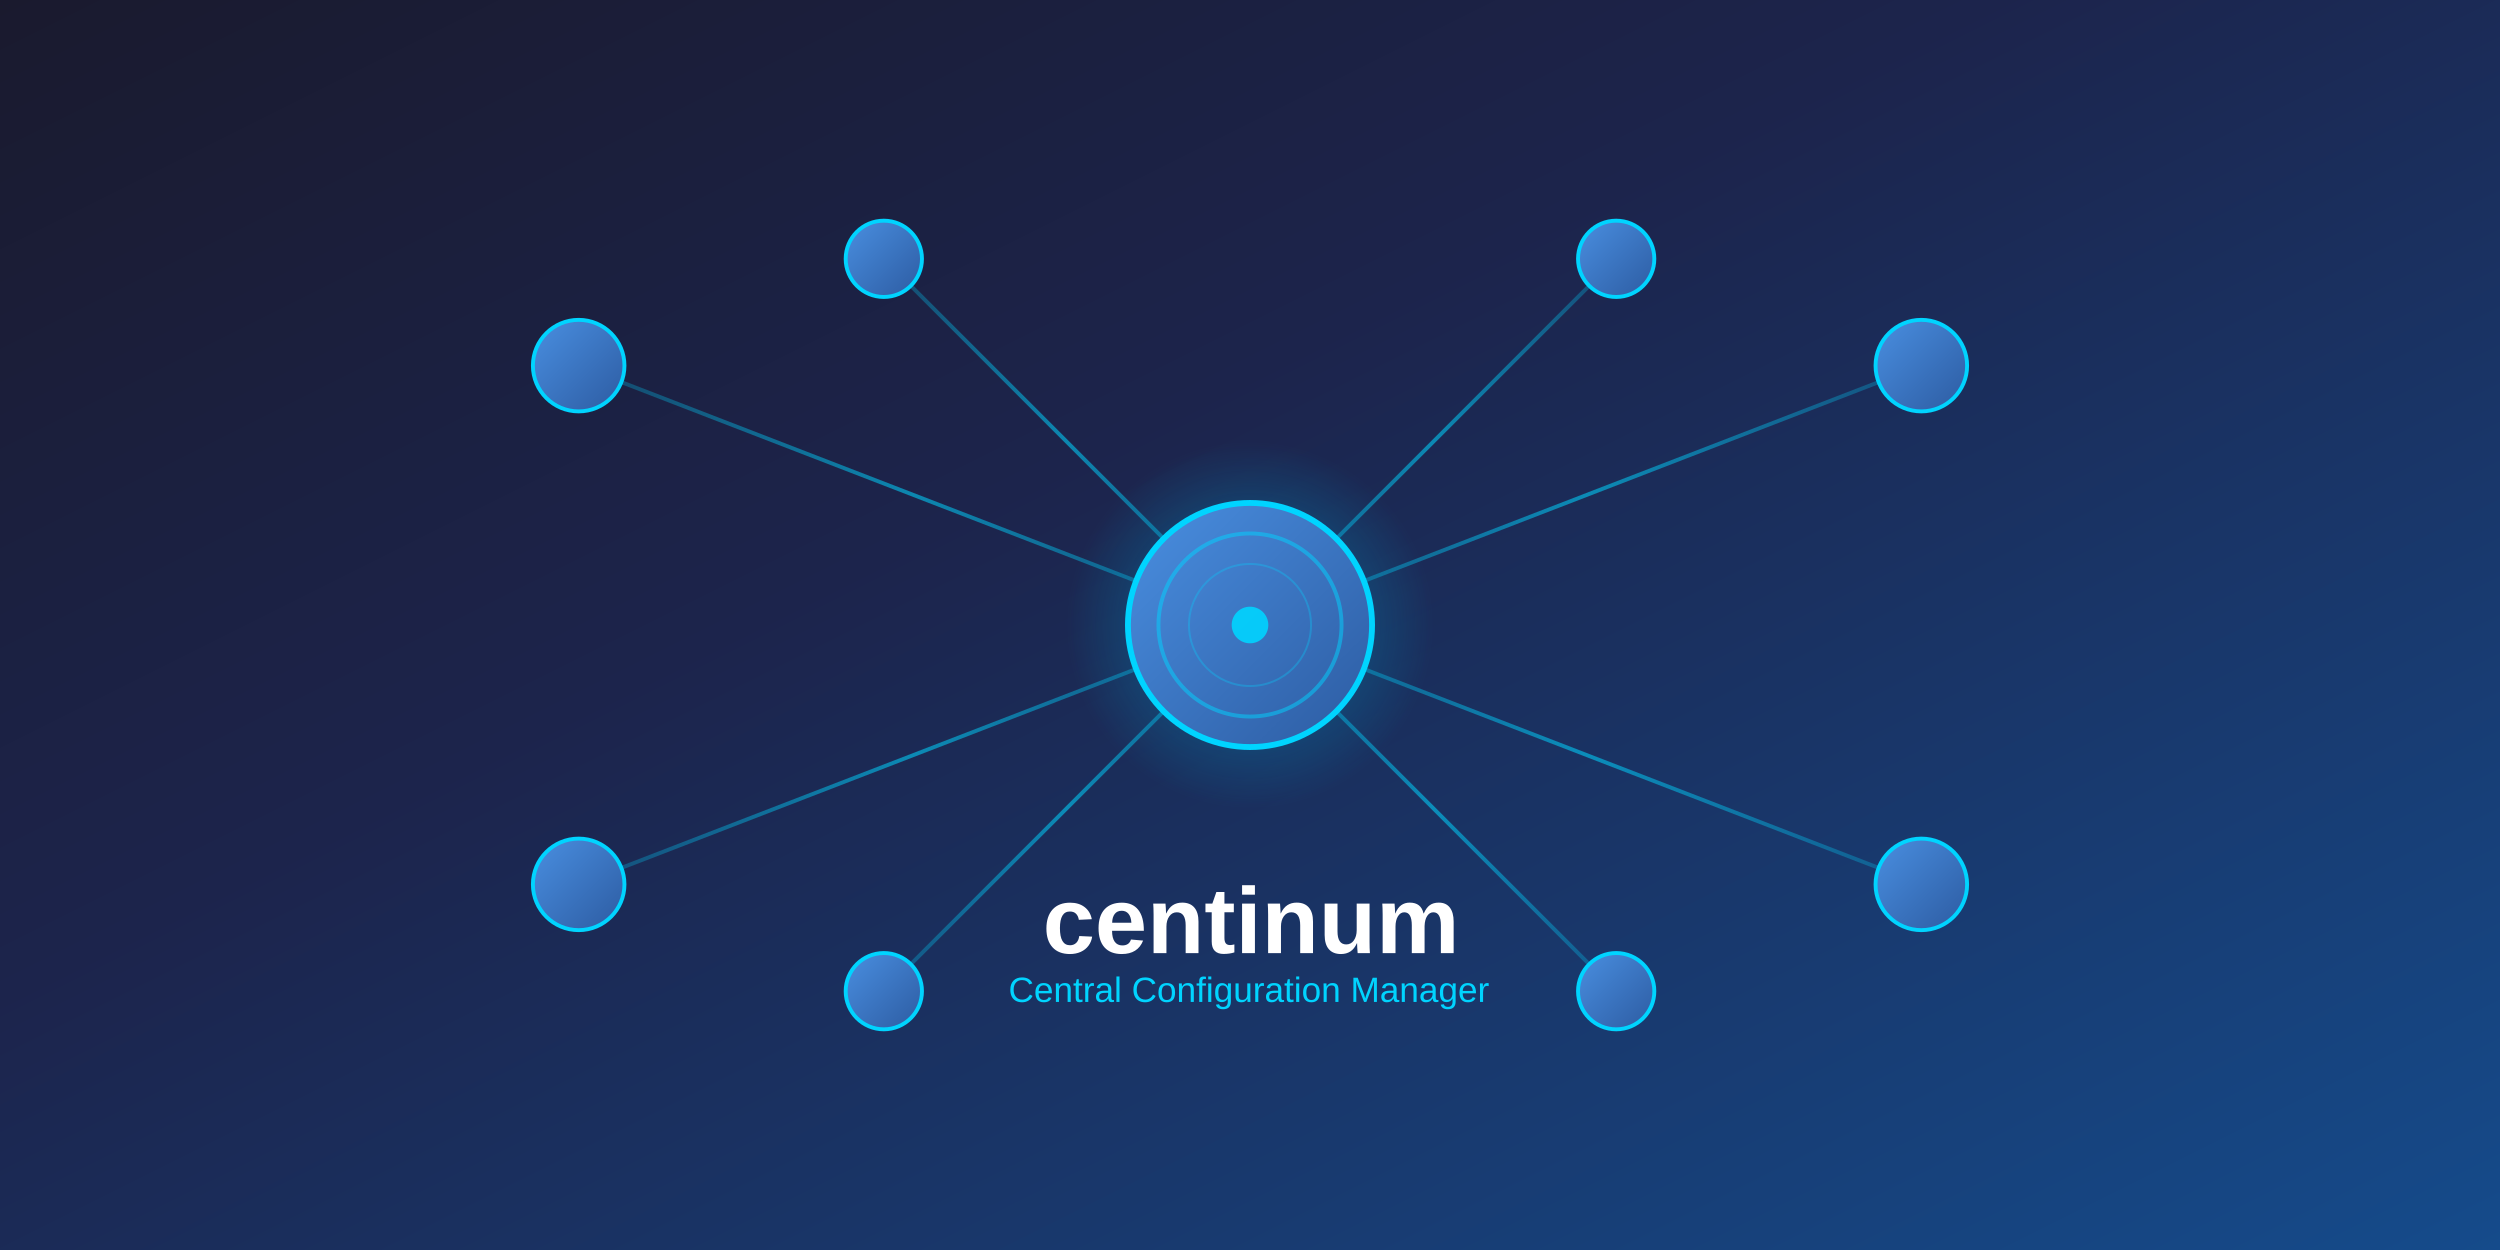
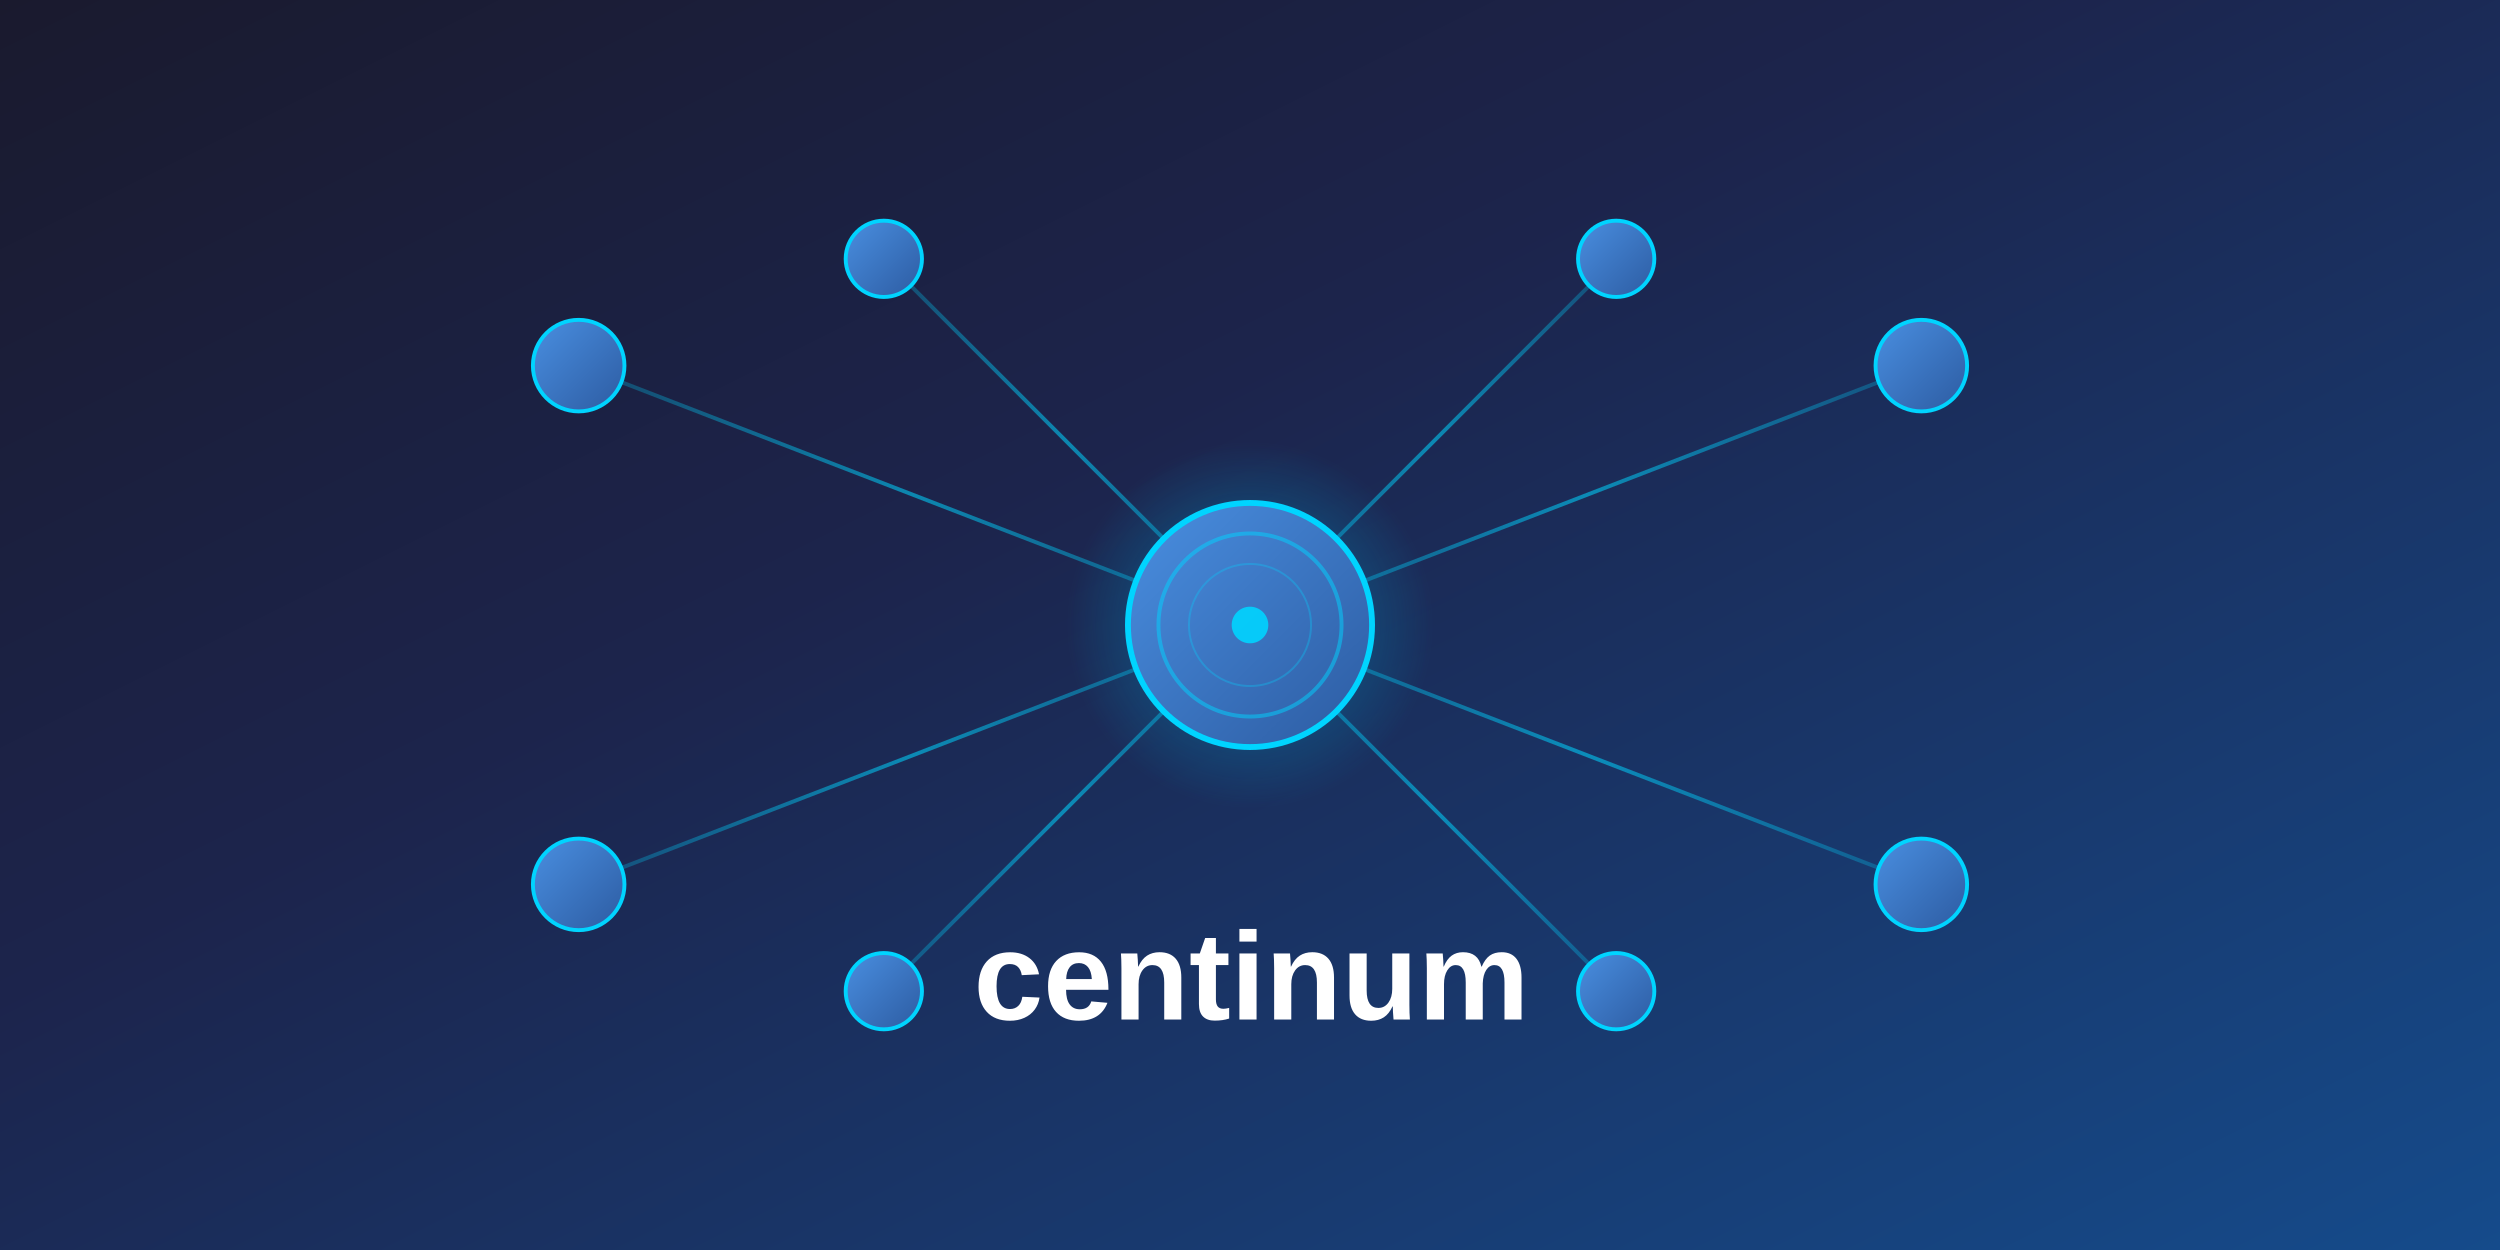
<svg xmlns="http://www.w3.org/2000/svg" xmlns:xlink="http://www.w3.org/1999/xlink" width="1280" height="640" viewBox="0 0 1280 640" version="1.1" id="svg36">
  <defs id="defs11">
    <linearGradient id="bgGradient" x1="0%" y1="0%" x2="100%" y2="100%">
      <stop offset="0%" style="stop-color:#1a1a2e;stop-opacity:1" id="stop1" />
      <stop offset="50%" style="stop-color:#16213e;stop-opacity:1" id="stop2" />
      <stop offset="100%" style="stop-color:#0f3460;stop-opacity:1" id="stop3" />
    </linearGradient>
    <radialGradient id="glowGradient" cx="640" cy="320" r="120" fx="640" fy="320" gradientUnits="userSpaceOnUse" gradientTransform="matrix(0.7811811,0,0,0.7811811,140.0441,70.02206)">
      <stop offset="0%" style="stop-color:#00d4ff;stop-opacity:0.8" id="stop4" />
      <stop offset="70%" style="stop-color:#0099cc;stop-opacity:0.3" id="stop5" />
      <stop offset="100%" style="stop-color:#0099cc;stop-opacity:0" id="stop6" />
    </radialGradient>
    <linearGradient id="nodeGradient" x1="0%" y1="0%" x2="100%" y2="100%">
      <stop offset="0%" style="stop-color:#4a90e2;stop-opacity:1" id="stop7" />
      <stop offset="100%" style="stop-color:#2c5aa0;stop-opacity:1" id="stop8" />
    </linearGradient>
    <linearGradient id="lineGradient" x1="0%" y1="0%" x2="100%" y2="0%">
      <stop offset="0%" style="stop-color:#00d4ff;stop-opacity:0.3" id="stop9" />
      <stop offset="50%" style="stop-color:#00d4ff;stop-opacity:0.8" id="stop10" />
      <stop offset="100%" style="stop-color:#00d4ff;stop-opacity:0.3" id="stop11" />
    </linearGradient>
    <linearGradient xlink:href="#nodeGradient" id="linearGradient1" x1="558.08" y1="238.08" x2="721.92" y2="401.92" gradientUnits="userSpaceOnUse" gradientTransform="matrix(0.7811811,0,0,0.7811811,140.0441,70.02206)" />
    <linearGradient xlink:href="#nodeGradient" id="linearGradient2" x1="373.72" y1="53.72" x2="426.28" y2="106.28" gradientUnits="userSpaceOnUse" />
    <linearGradient xlink:href="#nodeGradient" id="linearGradient3" x1="853.72" y1="53.72" x2="906.28" y2="106.28" gradientUnits="userSpaceOnUse" />
    <linearGradient xlink:href="#nodeGradient" id="linearGradient4" x1="168.72" y1="118.72" x2="231.28" y2="181.28" gradientUnits="userSpaceOnUse" />
    <linearGradient xlink:href="#nodeGradient" id="linearGradient5" x1="1048.72" y1="118.72" x2="1111.28" y2="181.28" gradientUnits="userSpaceOnUse" />
    <linearGradient xlink:href="#nodeGradient" id="linearGradient6" x1="168.72" y1="458.72" x2="231.28" y2="521.28" gradientUnits="userSpaceOnUse" />
    <linearGradient xlink:href="#nodeGradient" id="linearGradient7" x1="1048.72" y1="458.72" x2="1111.28" y2="521.28" gradientUnits="userSpaceOnUse" />
    <linearGradient xlink:href="#nodeGradient" id="linearGradient8" x1="373.72" y1="533.72" x2="426.28" y2="586.28" gradientUnits="userSpaceOnUse" />
    <linearGradient xlink:href="#nodeGradient" id="linearGradient9" x1="853.72" y1="533.72" x2="906.28" y2="586.28" gradientUnits="userSpaceOnUse" />
    <linearGradient xlink:href="#lineGradient" id="linearGradient10" x1="124.767" y1="237.984" x2="400.466" y2="237.984" gradientTransform="scale(1.599291,0.6252771)" gradientUnits="userSpaceOnUse" />
    <linearGradient xlink:href="#lineGradient" id="linearGradient11" x1="124.767" y1="509.863" x2="400.466" y2="509.863" gradientTransform="scale(1.599291,0.6252771)" gradientUnits="userSpaceOnUse" />
    <linearGradient xlink:href="#lineGradient" id="linearGradient12" x1="399.889" y1="237.984" x2="675.588" y2="237.984" gradientTransform="scale(1.599291,0.6252771)" gradientUnits="userSpaceOnUse" />
    <linearGradient xlink:href="#lineGradient" id="linearGradient13" x1="399.889" y1="509.863" x2="675.588" y2="509.863" gradientTransform="scale(1.599291,0.6252771)" gradientUnits="userSpaceOnUse" />
    <linearGradient xlink:href="#lineGradient" id="linearGradient14" x1="399.095" y1="79.095" x2="640.905" y2="79.095" gradientUnits="userSpaceOnUse" />
    <linearGradient xlink:href="#lineGradient" id="linearGradient15" x1="639.095" y1="79.095" x2="880.905" y2="79.095" gradientUnits="userSpaceOnUse" />
    <linearGradient xlink:href="#lineGradient" id="linearGradient16" x1="399.095" y1="319.095" x2="640.905" y2="319.095" gradientUnits="userSpaceOnUse" />
    <linearGradient xlink:href="#lineGradient" id="linearGradient17" x1="639.095" y1="319.095" x2="880.905" y2="319.095" gradientUnits="userSpaceOnUse" />
    <linearGradient xlink:href="#lineGradient" id="linearGradient18" x1="147.569" y1="106.95" x2="799.058" y2="106.95" gradientTransform="scale(1.352169,0.7395528)" gradientUnits="userSpaceOnUse" />
    <linearGradient id="bgGradient-0" x1="0" y1="0" x2="905.097" y2="905.097" gradientTransform="scale(1.414214,0.7071068)" gradientUnits="userSpaceOnUse">
      <stop offset="0%" style="stop-color:#1a1a2e;stop-opacity:1" id="stop1-9" />
      <stop offset="0.399" style="stop-color:#1c244c;stop-opacity:1;" id="stop2-4" />
      <stop offset="1" style="stop-color:#154b8b;stop-opacity:1;" id="stop3-8" />
    </linearGradient>
  </defs>
  <rect width="1280" height="640" fill="url(#bgGradient)" id="rect11-2" x="0" y="0" style="display:inline;fill:url(#bgGradient-0)" />
  <pattern id="grid" width="40" height="40" patternUnits="userSpaceOnUse">
    <path d="M 40 0 L 0 0 0 40" fill="none" stroke="#ffffff" stroke-width="0.5" opacity="0.1" id="path11" />
  </pattern>
  <circle cx="640" cy="320" r="93.742" fill="url(#glowGradient)" opacity="0.6" id="circle12" style="fill:url(#glowGradient);stroke-width:1" />
  <g stroke="url(#lineGradient)" stroke-width="2.56" fill="none" opacity="0.7" id="g19" transform="matrix(0.7811811,0,0,0.7811811,140.0441,70.02206)" style="stroke:url(#linearGradient18)">
    <line x1="640" y1="320" x2="200" y2="150" id="line12" style="stroke:url(#linearGradient10);stroke-width:2.56" />
    <line x1="640" y1="320" x2="200" y2="490" id="line13" style="stroke:url(#linearGradient11);stroke-width:2.56" />
    <line x1="640" y1="320" x2="1080" y2="150" id="line14" style="stroke:url(#linearGradient12);stroke-width:2.56" />
    <line x1="640" y1="320" x2="1080" y2="490" id="line15" style="stroke:url(#linearGradient13);stroke-width:2.56" />
    <line x1="640" y1="320" x2="400" y2="80" id="line16" style="stroke:url(#linearGradient14);stroke-width:2.56" />
    <line x1="640" y1="320" x2="880" y2="80" id="line17" style="stroke:url(#linearGradient15);stroke-width:2.56" />
    <line x1="640" y1="320" x2="400" y2="560" id="line18" style="stroke:url(#linearGradient16);stroke-width:2.56" />
    <line x1="640" y1="320" x2="880" y2="560" id="line19" style="stroke:url(#linearGradient17);stroke-width:2.56" />
  </g>
  <g id="g26" transform="matrix(0.7811811,0,0,0.7811811,140.0441,70.02206)" style="stroke-width:1.28">
    <circle cx="400" cy="80" r="25" fill="url(#nodeGradient)" stroke="#00d4ff" stroke-width="2.56" id="circle19" style="fill:url(#linearGradient2)" />
    <circle cx="880" cy="80" r="25" fill="url(#nodeGradient)" stroke="#00d4ff" stroke-width="2.56" id="circle20" style="fill:url(#linearGradient3)" />
    <circle cx="200" cy="150" r="30" fill="url(#nodeGradient)" stroke="#00d4ff" stroke-width="2.56" id="circle21" style="fill:url(#linearGradient4)" />
    <circle cx="1080" cy="150" r="30" fill="url(#nodeGradient)" stroke="#00d4ff" stroke-width="2.56" id="circle22" style="fill:url(#linearGradient5)" />
    <circle cx="200" cy="490" r="30" fill="url(#nodeGradient)" stroke="#00d4ff" stroke-width="2.56" id="circle23" style="fill:url(#linearGradient6)" />
    <circle cx="1080" cy="490" r="30" fill="url(#nodeGradient)" stroke="#00d4ff" stroke-width="2.56" id="circle24" style="fill:url(#linearGradient7)" />
    <circle cx="400" cy="560" r="25" fill="url(#nodeGradient)" stroke="#00d4ff" stroke-width="2.56" id="circle25" style="fill:url(#linearGradient8)" />
    <circle cx="880" cy="560" r="25" fill="url(#nodeGradient)" stroke="#00d4ff" stroke-width="2.56" id="circle26" style="fill:url(#linearGradient9)" />
  </g>
  <circle cx="640" cy="320" r="62.494" fill="url(#nodeGradient)" stroke="#00d4ff" stroke-width="3" id="circle27" style="fill:url(#linearGradient1)" />
  <circle cx="640" cy="320" r="46.871" fill="none" stroke="#00d4ff" stroke-width="2" opacity="0.5" id="circle28" />
  <circle cx="640" cy="320" r="31.247" fill="none" stroke="#00d4ff" stroke-width="1" opacity="0.3" id="circle29" />
  <circle cx="640" cy="320" r="9.374" fill="#00d4ff" opacity="0.9" id="circle30" style="stroke-width:1" />
-   <text x="640.562" y="488" font-family="Arial, sans-serif" font-size="48px" font-weight="bold" fill="#ffffff" text-anchor="middle" id="text30">centinum</text>
-   <text x="639.429" y="513" font-family="Arial, sans-serif" font-size="18px" fill="#00d4ff" text-anchor="middle" id="text31">Central Configuration Manager</text>
+   <text x="640.75" y="522" font-family="Arial, sans-serif" font-size="48px" font-weight="bold" fill="#ffffff" text-anchor="middle" id="text30" style="font-size:64px">centinum</text>
  <circle cx="640" cy="320" r="62.494" fill="none" stroke="#00d4ff" stroke-width="2" opacity="0.4" id="circle36">
    <animate attributeName="r" values="80;100;80" dur="3s" repeatCount="indefinite" />
    <animate attributeName="opacity" values="0.4;0.1;0.4" dur="3s" repeatCount="indefinite" />
  </circle>
</svg>
